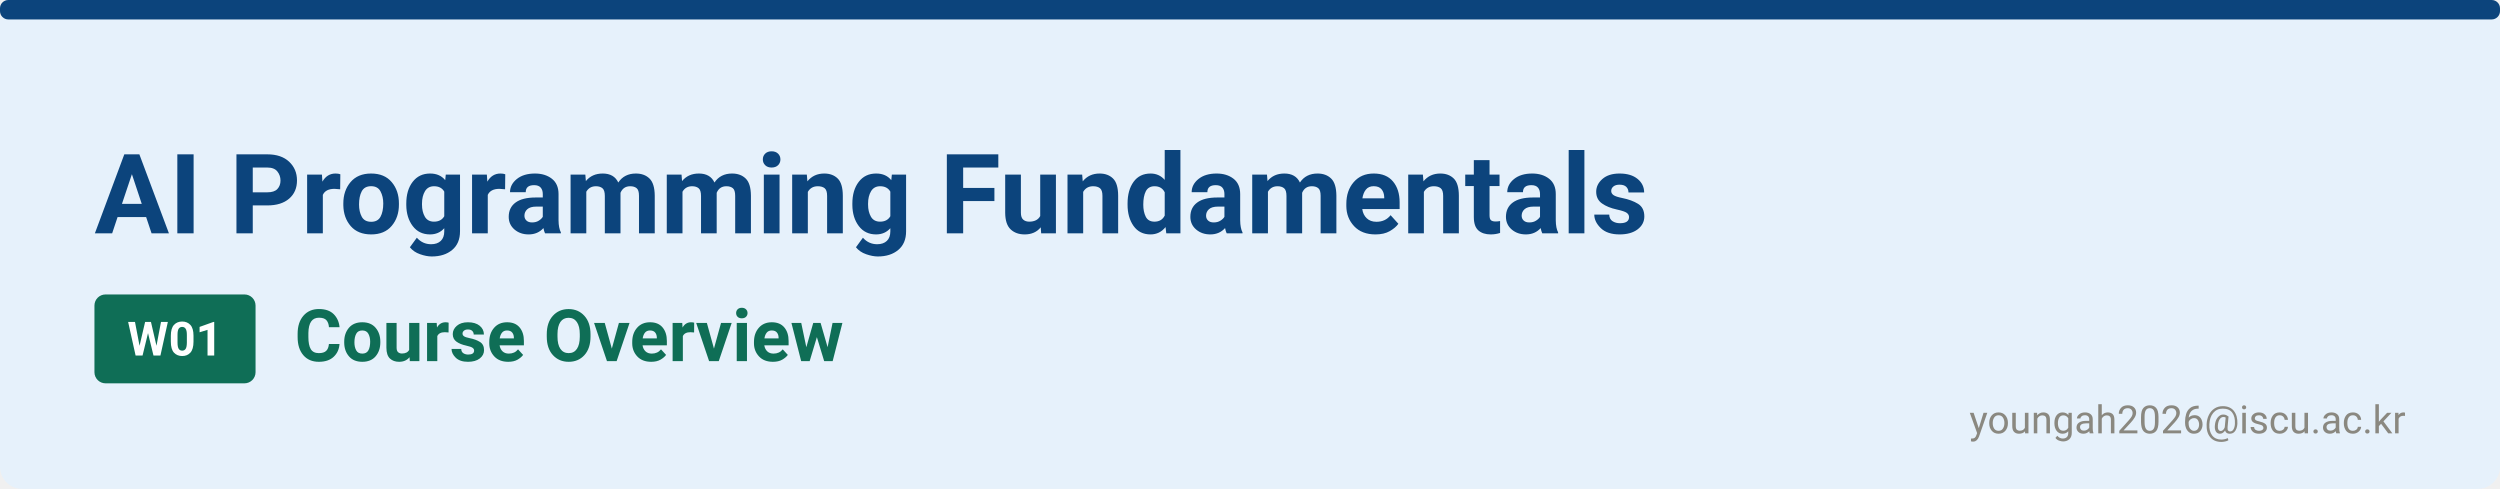
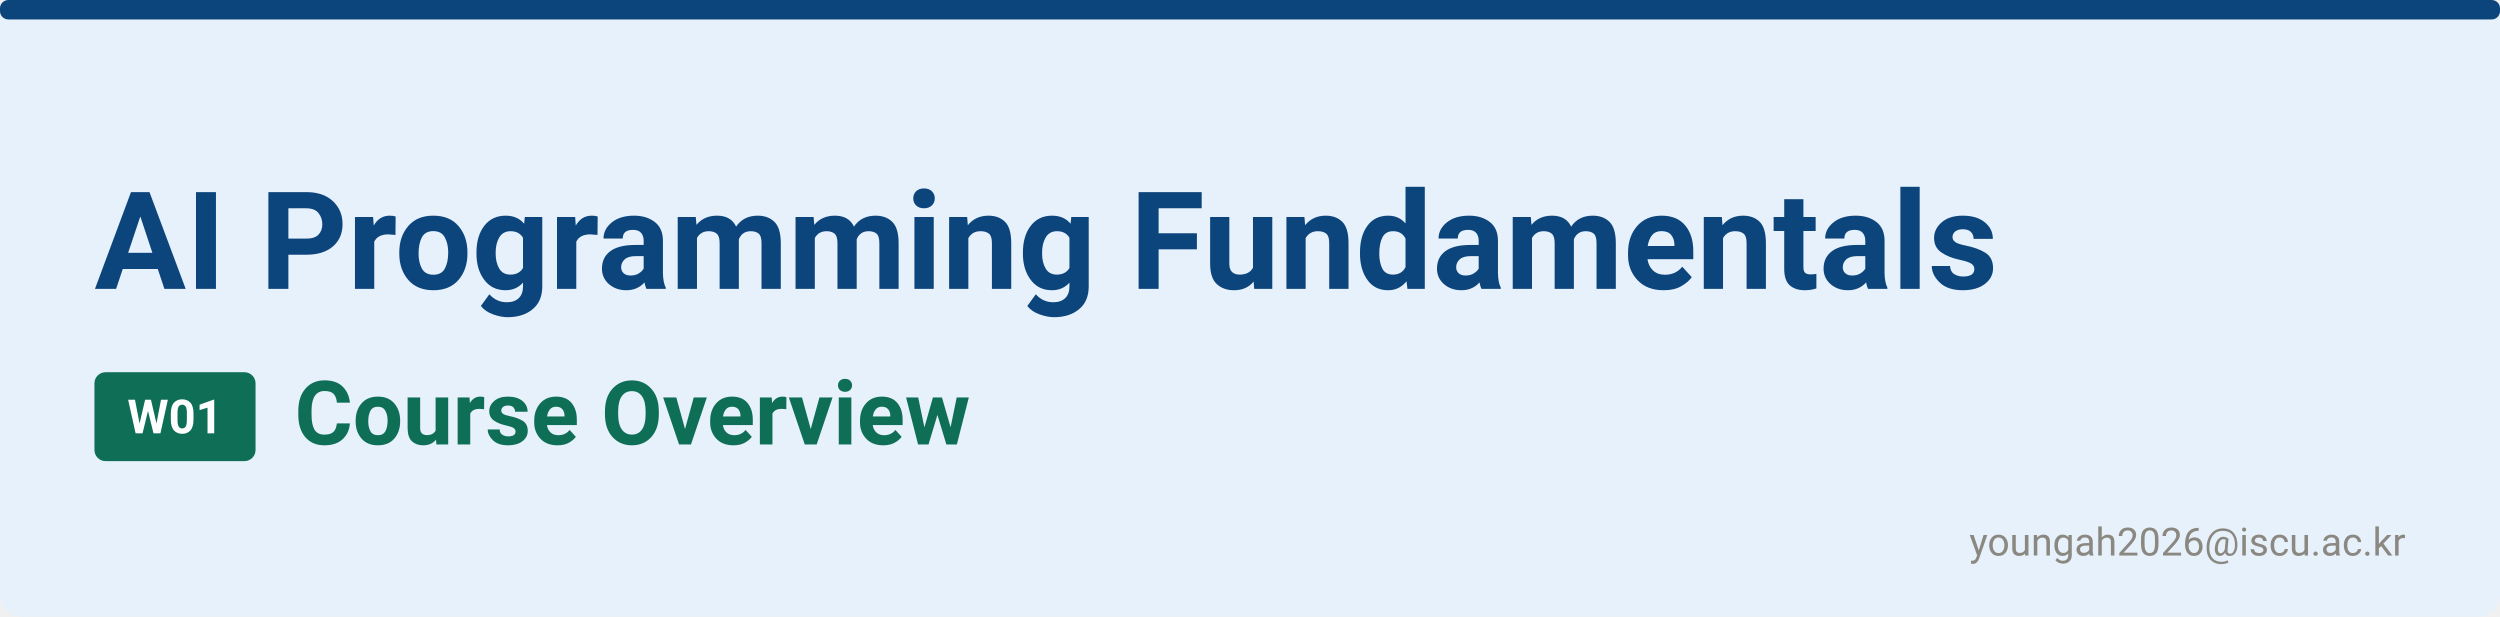
- <svg xmlns="http://www.w3.org/2000/svg" width="900" height="176" viewBox="0 0 900 176">
-   <rect x="0" y="0" width="900" height="176" rx="8" fill="#E6F1FB" />
+ <svg xmlns="http://www.w3.org/2000/svg" width="900" height="222" viewBox="0 0 900 222">
+   <rect x="0" y="0" width="900" height="222" rx="8" fill="#E6F1FB" />
  <rect x="0" y="0" width="900" height="7" rx="3" fill="#0C447C" />
-   <text x="34" y="84" font-family="Roboto, Arial, Helvetica, sans-serif" font-size="40" font-weight="700" fill="#0C447C">AI Programming Fundamentals</text>
-   <rect x="34" y="106" width="58" height="32" rx="4" fill="#0F6E56" />
-   <text x="63.025" y="128" font-family="Roboto, Arial, Helvetica, sans-serif" font-size="17" font-weight="700" fill="#FFFFFF" text-anchor="middle">W01</text>
-   <text x="106.05" y="130" font-family="Roboto, Arial, Helvetica, sans-serif" font-size="26" font-weight="700" fill="#0F6E56">Course Overview</text>
-   <text x="866" y="156" font-family="Roboto, Arial, Helvetica, sans-serif" font-size="14" font-weight="400" fill="#8A8880" text-anchor="end">youngah2026@iscu.ac.kr</text>
+   <text x="34" y="104" font-family="Roboto, Arial, Helvetica, sans-serif" font-size="49" font-weight="700" fill="#0C447C">AI Programming Fundamentals</text>
+   <rect x="34" y="134" width="58" height="32" rx="4" fill="#0F6E56" />
+   <text x="63.025" y="156" font-family="Roboto, Arial, Helvetica, sans-serif" font-size="17" font-weight="700" fill="#FFFFFF" text-anchor="middle">W01</text>
+   <text x="106.05" y="160" font-family="Roboto, Arial, Helvetica, sans-serif" font-size="32" font-weight="700" fill="#0F6E56">Course Overview</text>
+   <text x="866" y="200" font-family="Roboto, Arial, Helvetica, sans-serif" font-size="14" font-weight="400" fill="#8A8880" text-anchor="end">youngah2026@iscu.ac.kr</text>
</svg>
